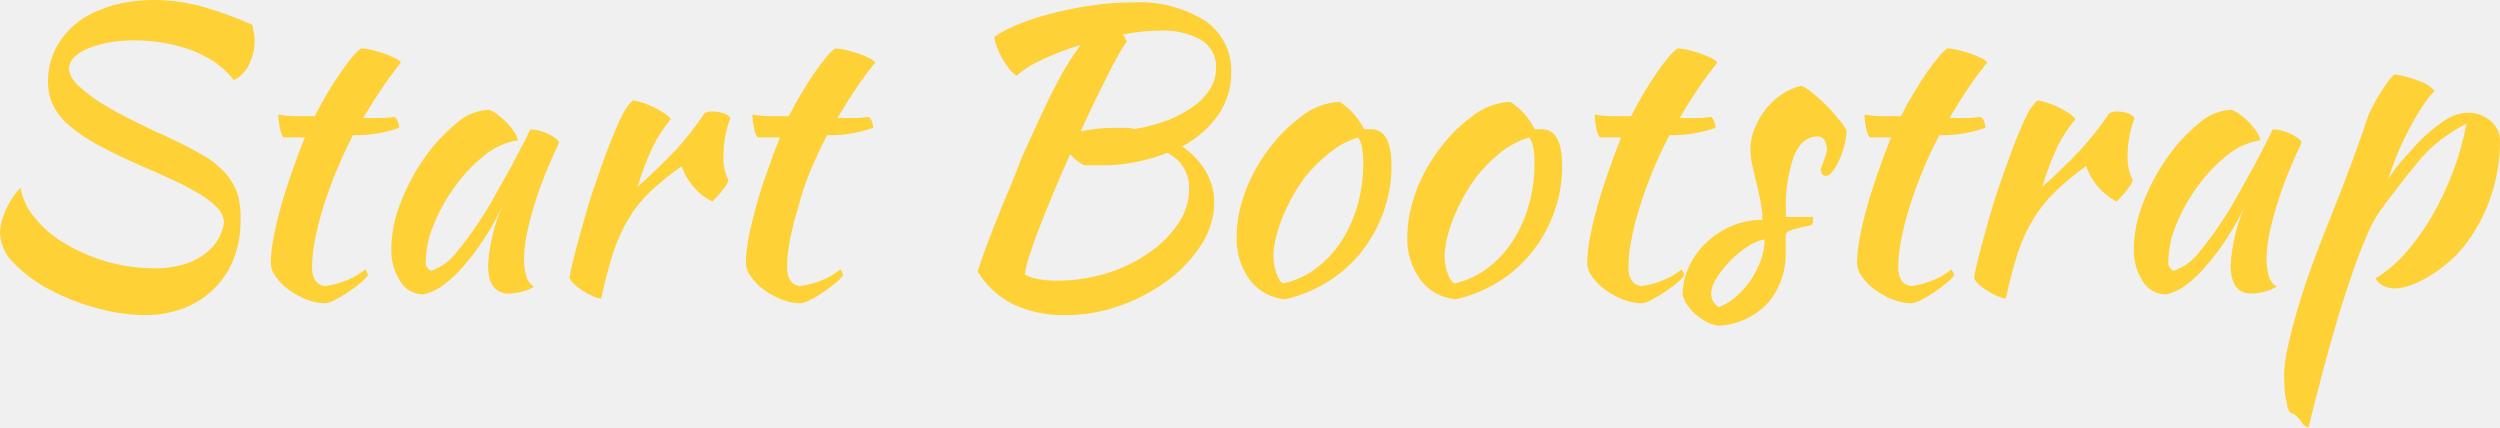
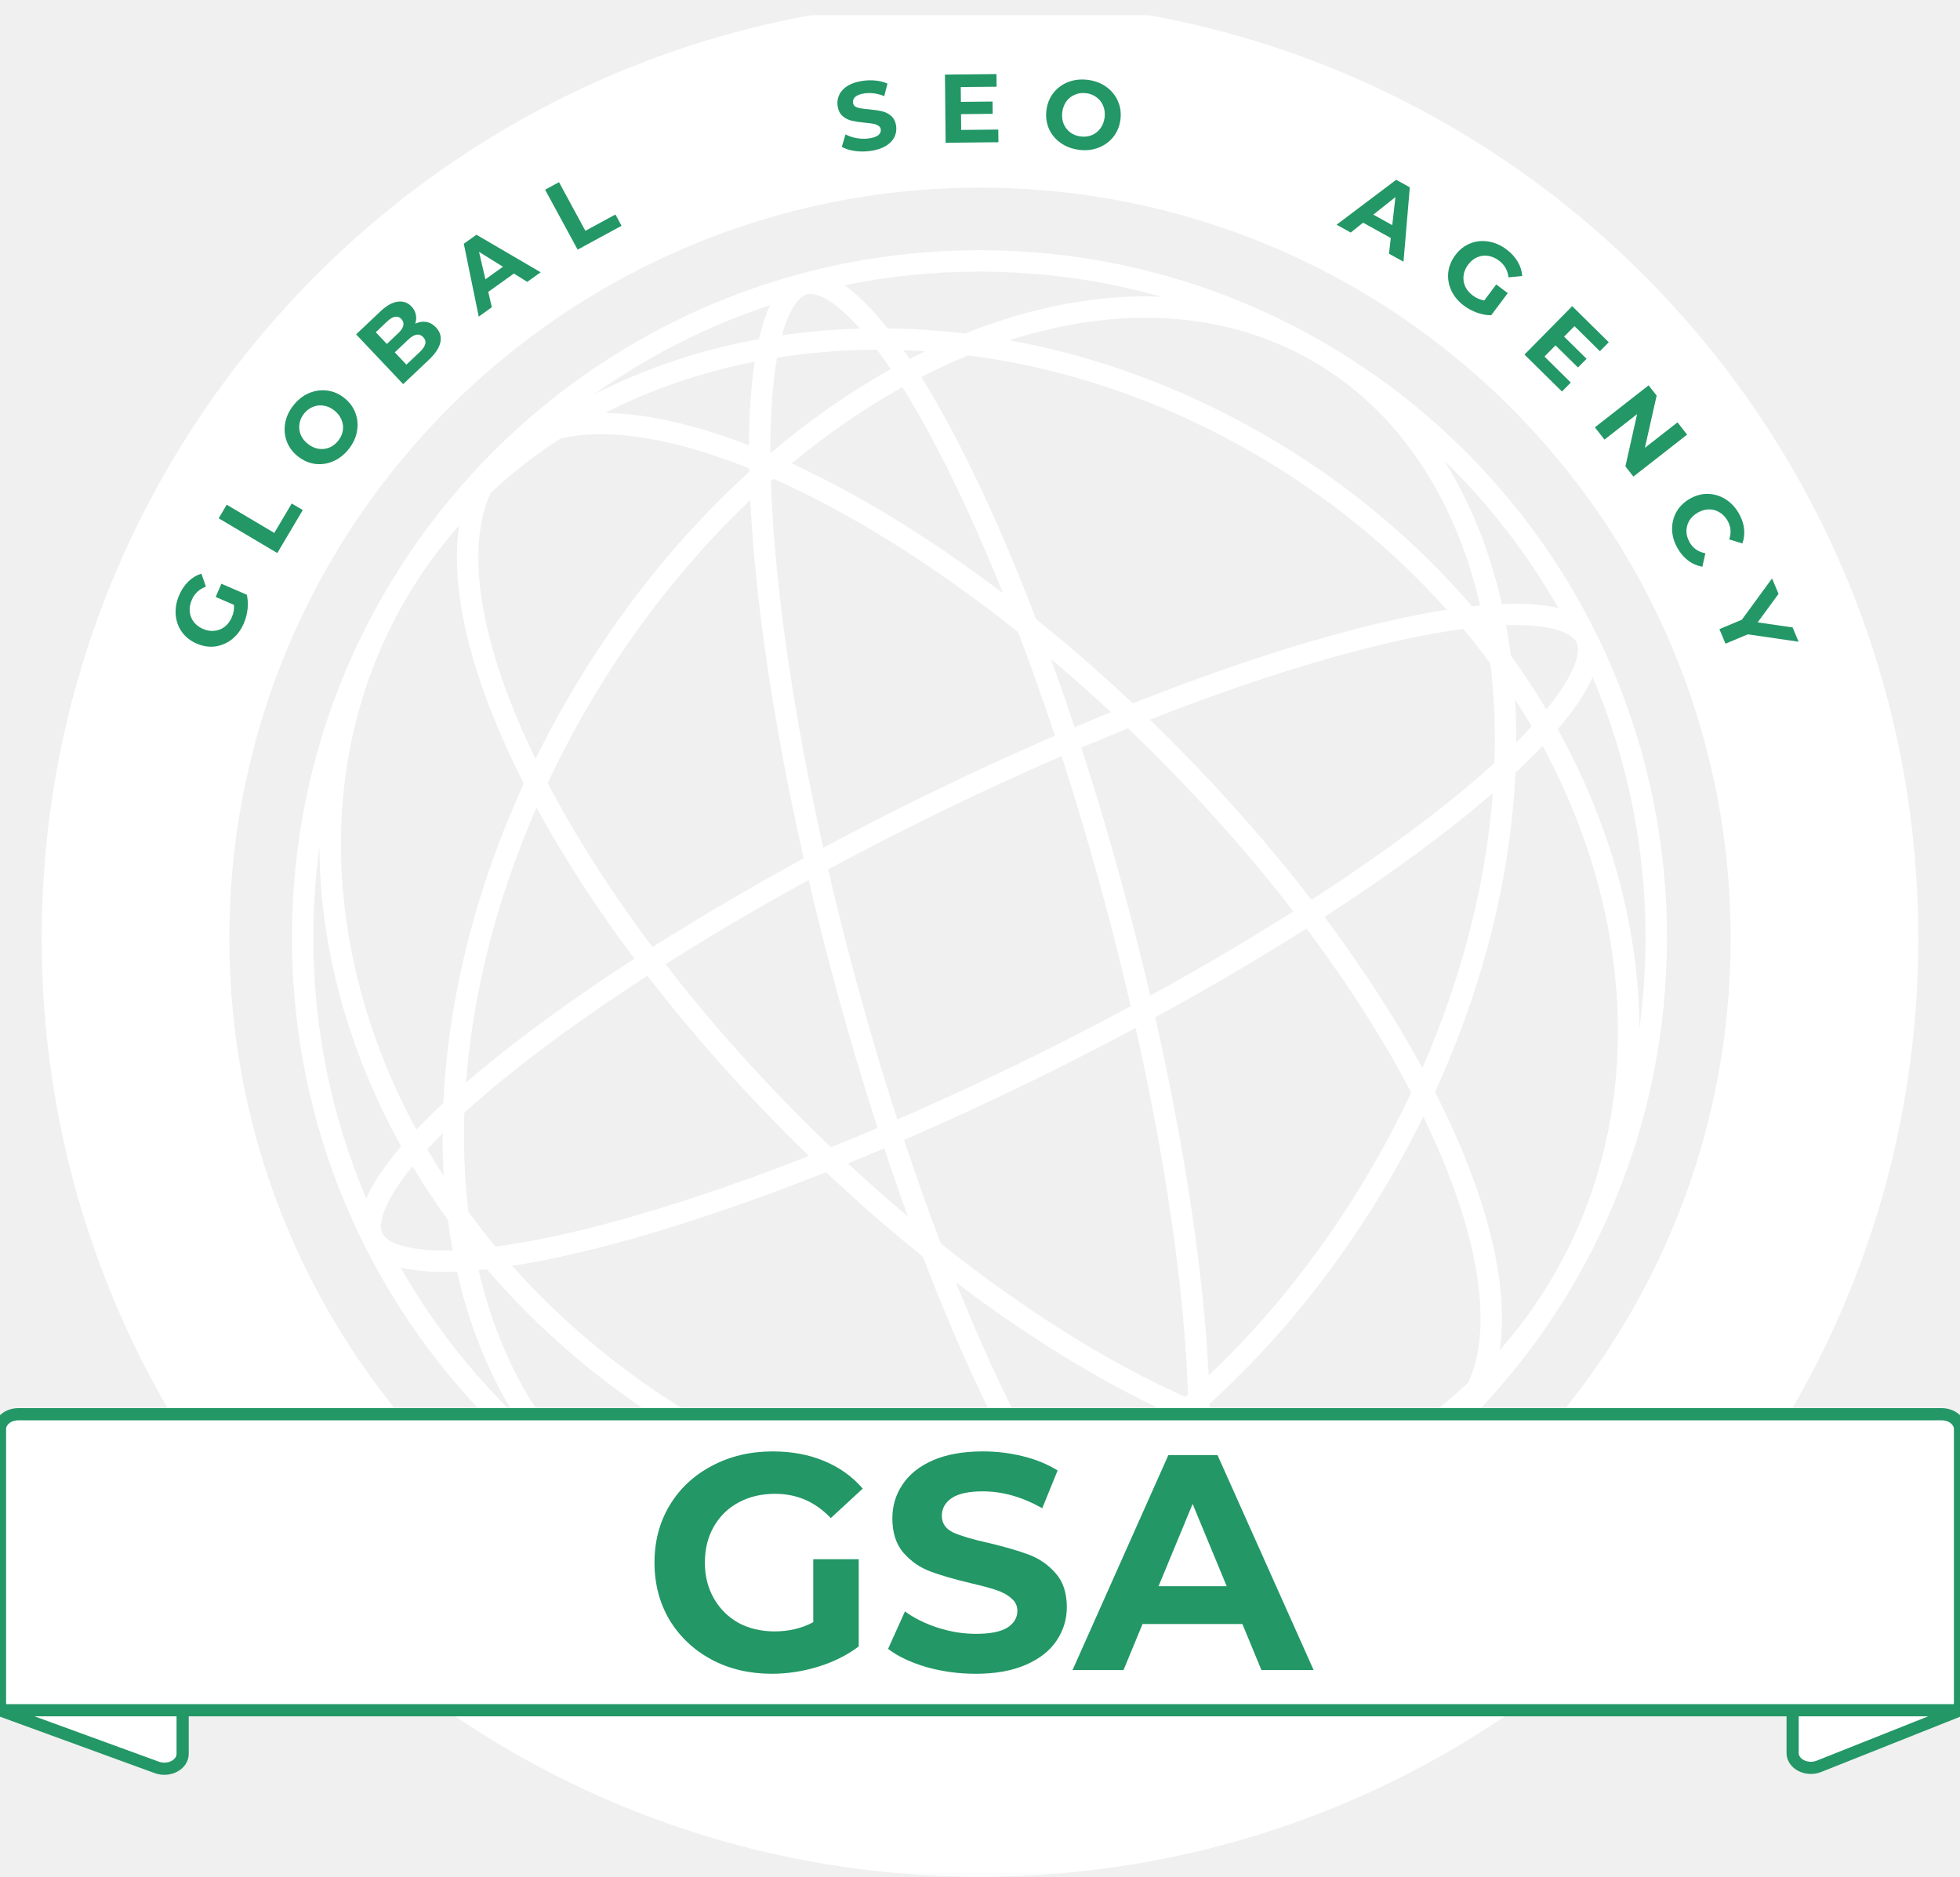
- <svg xmlns="http://www.w3.org/2000/svg" viewBox="0 0 228.66 39.08">
-   <style>.cls-1{fill:#fed136;}</style>
-   <path class="cls-1" d="M23.08,15.17c.07.4.13.68.16.83a2.66,2.66,0,0,1,.05.62,4.76,4.76,0,0,1-.51,2.18,3,3,0,0,1-1.4,1.43,7.12,7.12,0,0,0-1.73-1.64,10.8,10.8,0,0,0-2.25-1.14,14.23,14.23,0,0,0-2.53-.65,16,16,0,0,0-2.55-.21,13,13,0,0,0-2.32.19,9.91,9.91,0,0,0-1.91.53,3.79,3.79,0,0,0-1.31.83,1.61,1.61,0,0,0-.48,1.14,2.73,2.73,0,0,0,1,1.57,12.76,12.76,0,0,0,2.09,1.56c.82.51,1.74,1,2.74,1.5s2,1,3,1.42c1.2.57,2.24,1.09,3.11,1.58a9.31,9.31,0,0,1,2.16,1.59,5.83,5.83,0,0,1,1.28,2A7.5,7.5,0,0,1,22,33.12a9.43,9.43,0,0,1-.6,3.38,7.84,7.84,0,0,1-1.75,2.74,8.21,8.21,0,0,1-2.78,1.83,9.85,9.85,0,0,1-3.65.65A17,17,0,0,1,9,41.12a20,20,0,0,1-4.3-1.65,12.61,12.61,0,0,1-3.33-2.4A4.09,4.09,0,0,1,0,34.18a5.48,5.48,0,0,1,.41-1.8,7.5,7.5,0,0,1,1.47-2.31A5.49,5.49,0,0,0,3,32.59a10.14,10.14,0,0,0,3.13,2.69,15.79,15.79,0,0,0,4,1.65,16.23,16.23,0,0,0,3.87.51,8.83,8.83,0,0,0,3.23-.5,5.89,5.89,0,0,0,1.94-1.18,3.94,3.94,0,0,0,1-1.4,4,4,0,0,0,.32-1.13,2.14,2.14,0,0,0-.65-1.37,7.65,7.65,0,0,0-1.67-1.27c-.69-.41-1.5-.83-2.42-1.26s-1.88-.85-2.87-1.27c-1.48-.66-2.77-1.28-3.84-1.86a14.83,14.83,0,0,1-2.65-1.77,5.88,5.88,0,0,1-1.53-1.9,5.1,5.1,0,0,1-.47-2.26,6.57,6.57,0,0,1,1.2-3.75A7.41,7.41,0,0,1,9.1,13.83a10,10,0,0,1,2.42-.71,15.83,15.83,0,0,1,2.53-.22,16.76,16.76,0,0,1,4.57.64A34.29,34.29,0,0,1,23.08,15.17Z" transform="translate(0 -12.9)" />
-   <path class="cls-1" d="M25.92,25.47a2.16,2.16,0,0,1-.32-.9,5.75,5.75,0,0,1-.15-1.19,11.13,11.13,0,0,0,1.77.15h1.56c.36-.7.74-1.4,1.15-2.09s.82-1.32,1.21-1.89a17.57,17.57,0,0,1,1.09-1.45,4.35,4.35,0,0,1,.8-.77,4.29,4.29,0,0,1,.9.12c.37.09.74.19,1.12.32s.72.27,1,.41a1.89,1.89,0,0,1,.63.42c-.71.9-1.31,1.72-1.82,2.48s-1.06,1.64-1.65,2.62h1.44a10.58,10.58,0,0,0,1.47-.1,1.28,1.28,0,0,1,.28.44,1.5,1.5,0,0,1,.11.55,11.71,11.71,0,0,1-4.22.67c-.59,1.14-1.11,2.27-1.57,3.39s-.85,2.21-1.17,3.25a26.36,26.36,0,0,0-.74,2.94,13.17,13.17,0,0,0-.27,2.49q0,1.56,1.17,1.74a8.46,8.46,0,0,0,2-.53,6.68,6.68,0,0,0,1.7-1,1.42,1.42,0,0,1,.24.54,3.7,3.7,0,0,1-.72.73,12.51,12.51,0,0,1-1.12.83,10.47,10.47,0,0,1-1.17.69,3,3,0,0,1-.85.31,4.85,4.85,0,0,1-1.77-.35,7.38,7.38,0,0,1-1.61-.89,4.93,4.93,0,0,1-1.18-1.19,2.19,2.19,0,0,1-.46-1.29,11.94,11.94,0,0,1,.23-2.14c.15-.87.37-1.8.65-2.82s.62-2.08,1-3.19.79-2.21,1.24-3.3Z" transform="translate(0 -12.9)" />
-   <path class="cls-1" d="M48.5,24.73a3.45,3.45,0,0,1,.83.12,4.92,4.92,0,0,1,.87.32,3.48,3.48,0,0,1,.65.41q.27.21.27.39c-.47,1-.91,2-1.31,3s-.74,2-1,2.89a24.37,24.37,0,0,0-.65,2.58,11.63,11.63,0,0,0-.23,2.09,5.4,5.4,0,0,0,.21,1.64,1.58,1.58,0,0,0,.71.94,3.64,3.64,0,0,1-1.1.46,4.72,4.72,0,0,1-1.2.18c-1.28,0-1.91-.87-1.91-2.62A16.45,16.45,0,0,1,46,31.6a21.14,21.14,0,0,1-1.63,3,22.3,22.3,0,0,1-1.87,2.52A11.21,11.21,0,0,1,40.52,39a4.79,4.79,0,0,1-1.79.83,2.46,2.46,0,0,1-2.12-1.2,5.2,5.2,0,0,1-.82-3,11.6,11.6,0,0,1,.85-4.19,18.86,18.86,0,0,1,2.18-4.09,15.66,15.66,0,0,1,2.88-3.14,4.81,4.81,0,0,1,3-1.27,2.89,2.89,0,0,1,.8.43,6.43,6.43,0,0,1,.85.74,5.91,5.91,0,0,1,.69.86,2,2,0,0,1,.32.76A6.31,6.31,0,0,0,44.45,27a14.3,14.3,0,0,0-2.73,2.81,16.49,16.49,0,0,0-2,3.51,9.17,9.17,0,0,0-.78,3.5.8.8,0,0,0,.5.85,5,5,0,0,0,2.37-1.76,33.44,33.44,0,0,0,3.26-4.76l.79-1.41c.3-.52.6-1.07.91-1.63l.9-1.72C48,25.83,48.24,25.27,48.5,24.73Z" transform="translate(0 -12.9)" />
-   <path class="cls-1" d="M52.08,38.32c.11-.68.32-1.58.62-2.7s.64-2.32,1-3.58.83-2.53,1.27-3.81.89-2.42,1.31-3.43a17,17,0,0,1,.82-1.72,4.49,4.49,0,0,1,.78-1,5.82,5.82,0,0,1,1,.25,7.17,7.17,0,0,1,1,.42,10.06,10.06,0,0,1,.89.51,3,3,0,0,1,.6.52,12.47,12.47,0,0,0-1.68,2.58A26.67,26.67,0,0,0,58.31,30q1.9-1.7,3.38-3.26a26,26,0,0,0,2.74-3.47,1.24,1.24,0,0,1,.74-.17,2.8,2.8,0,0,1,1,.16,1.13,1.13,0,0,1,.64.44,9.39,9.39,0,0,0-.64,3.36,4.67,4.67,0,0,0,.46,2.34,2.52,2.52,0,0,1-.48.81,9.48,9.48,0,0,1-1,1.13A5.64,5.64,0,0,1,63.44,30a5.85,5.85,0,0,1-1.1-1.89,25,25,0,0,0-2.83,2.28,11.89,11.89,0,0,0-2,2.48A15.33,15.33,0,0,0,56.09,36c-.38,1.18-.76,2.59-1.11,4.22a3.32,3.32,0,0,1-.76-.23,6.46,6.46,0,0,1-.89-.48,6.29,6.29,0,0,1-.79-.6A1.65,1.65,0,0,1,52.08,38.32Z" transform="translate(0 -12.9)" />
-   <path class="cls-1" d="M69.28,25.47a2.31,2.31,0,0,1-.32-.9,6.42,6.42,0,0,1-.14-1.19,11.13,11.13,0,0,0,1.77.15h1.56c.35-.7.74-1.4,1.15-2.09s.81-1.32,1.2-1.89a17.48,17.48,0,0,1,1.1-1.45,4.05,4.05,0,0,1,.8-.77,4.46,4.46,0,0,1,.9.12c.37.09.74.19,1.12.32s.72.27,1,.41a1.85,1.85,0,0,1,.64.42c-.71.9-1.32,1.72-1.82,2.48s-1.06,1.64-1.65,2.62H78a10.37,10.37,0,0,0,1.47-.1,1.17,1.17,0,0,1,.29.44,1.49,1.49,0,0,1,.1.55,11.62,11.62,0,0,1-4.21.67c-.59,1.14-1.12,2.27-1.58,3.39S73.26,30.86,73,31.9a28.93,28.93,0,0,0-.75,2.94,14,14,0,0,0-.26,2.49q0,1.56,1.17,1.74a8.38,8.38,0,0,0,2-.53,6.35,6.35,0,0,0,1.7-1,1.47,1.47,0,0,1,.25.54,3.53,3.53,0,0,1-.73.73,12.33,12.33,0,0,1-1.11.83,10.47,10.47,0,0,1-1.17.69,3.1,3.1,0,0,1-.85.31,4.85,4.85,0,0,1-1.77-.35,7.16,7.16,0,0,1-1.61-.89,4.93,4.93,0,0,1-1.18-1.19,2.2,2.2,0,0,1-.47-1.29,13,13,0,0,1,.23-2.14c.16-.87.38-1.8.66-2.82s.61-2.08,1-3.19.79-2.21,1.24-3.3Z" transform="translate(0 -12.9)" />
-   <path class="cls-1" d="M112.61,19.52a6.68,6.68,0,0,1-1.2,3.92,9.49,9.49,0,0,1-3.29,2.85,7.24,7.24,0,0,1,2.14,2.24,5.61,5.61,0,0,1,.8,2.93,7.17,7.17,0,0,1-1.15,3.77,12.21,12.21,0,0,1-3.07,3.29,16.72,16.72,0,0,1-4.35,2.32,14.54,14.54,0,0,1-5,.88,10.74,10.74,0,0,1-4.84-1,7.78,7.78,0,0,1-3.23-3q.34-1.06.93-2.64c.39-1,.82-2.16,1.3-3.32s1-2.33,1.43-3.49.94-2.2,1.36-3.12c.9-2,1.7-3.67,2.41-5a24.86,24.86,0,0,1,2-3.15,26.71,26.71,0,0,0-3.54,1.36,9.33,9.33,0,0,0-2.34,1.47,2.91,2.91,0,0,1-.65-.63,8.15,8.15,0,0,1-.64-.94,6.29,6.29,0,0,1-.5-1.05,3.94,3.94,0,0,1-.23-.95,12,12,0,0,1,2.39-1.22,23.75,23.75,0,0,1,3.21-1,33.74,33.74,0,0,1,3.55-.68,26.83,26.83,0,0,1,3.49-.24,11.36,11.36,0,0,1,6.66,1.7A5.44,5.44,0,0,1,112.61,19.52ZM99.13,28a4,4,0,0,1-1.24-1c-.55,1.2-1.06,2.38-1.54,3.54s-.92,2.23-1.3,3.22-.68,1.86-.92,2.59A8.69,8.69,0,0,0,93.74,38a3.87,3.87,0,0,0,1.19.42,8.25,8.25,0,0,0,1.72.15,15.56,15.56,0,0,0,4.6-.68A13.63,13.63,0,0,0,105.11,36a9.93,9.93,0,0,0,2.65-2.64,5.53,5.53,0,0,0,1-3.11,3.51,3.51,0,0,0-2-3.37,16.2,16.2,0,0,1-6.23,1.14h-.76A3.79,3.79,0,0,1,99.13,28ZM106,15.7a14.6,14.6,0,0,0-1.57.09c-.56.06-1.14.15-1.75.27a1.33,1.33,0,0,1,.23.3c0,.1.11.21.16.33a10.77,10.77,0,0,0-.78,1.24c-.31.55-.65,1.18-1,1.9s-.77,1.51-1.19,2.39-.83,1.77-1.25,2.69a10.89,10.89,0,0,1,1.47-.23,16.47,16.47,0,0,1,1.71-.09c.31,0,.61,0,.91,0s.58.06.86.11a15.06,15.06,0,0,0,3.07-.83,10.86,10.86,0,0,0,2.35-1.28A5.48,5.48,0,0,0,110.7,21a3.51,3.51,0,0,0,.53-1.87,2.87,2.87,0,0,0-1.34-2.57A7.22,7.22,0,0,0,106,15.7Z" transform="translate(0 -12.9)" />
-   <path class="cls-1" d="M117.53,40.27a4.51,4.51,0,0,1-3.22-1.77,6.31,6.31,0,0,1-1.2-4,11,11,0,0,1,.42-2.94,14.51,14.51,0,0,1,1.21-3,16.37,16.37,0,0,1,1.84-2.71,13.15,13.15,0,0,1,2.3-2.19,6.21,6.21,0,0,1,3.65-1.45,6.4,6.4,0,0,1,2.23,2.51l.32,0,.31,0c1.26,0,1.88,1.11,1.88,3.33a12.13,12.13,0,0,1-.73,4.23,12.61,12.61,0,0,1-2,3.63,12.09,12.09,0,0,1-3.08,2.75A12.45,12.45,0,0,1,117.53,40.27Zm1.81-11.15a15.33,15.33,0,0,0-1.13,1.77,16.13,16.13,0,0,0-.92,1.93,13,13,0,0,0-.6,1.87,6.79,6.79,0,0,0-.22,1.62,4.65,4.65,0,0,0,.29,1.62c.18.52.4.82.63.89a7.68,7.68,0,0,0,2.92-1.33,9.7,9.7,0,0,0,2.31-2.42,12.49,12.49,0,0,0,1.52-3.3,13.82,13.82,0,0,0,.55-3.93,7.84,7.84,0,0,0-.11-1.45,2.8,2.8,0,0,0-.35-.92A7.71,7.71,0,0,0,121.45,27,13.82,13.82,0,0,0,119.34,29.12Z" transform="translate(0 -12.9)" />
-   <path class="cls-1" d="M133.15,40.27a4.47,4.47,0,0,1-3.22-1.77,6.25,6.25,0,0,1-1.21-4,10.62,10.62,0,0,1,.43-2.94,13.93,13.93,0,0,1,1.2-3,16.37,16.37,0,0,1,1.84-2.71,13.51,13.51,0,0,1,2.3-2.19,6.23,6.23,0,0,1,3.65-1.45,6.33,6.33,0,0,1,2.23,2.51l.32,0,.32,0c1.25,0,1.87,1.11,1.87,3.33a12.36,12.36,0,0,1-.72,4.23,12.87,12.87,0,0,1-2,3.63,12.09,12.09,0,0,1-3.08,2.75A12.39,12.39,0,0,1,133.15,40.27ZM135,29.12a15.33,15.33,0,0,0-1.13,1.77,17.83,17.83,0,0,0-.92,1.93,13,13,0,0,0-.6,1.87,7.34,7.34,0,0,0-.22,1.62,4.65,4.65,0,0,0,.29,1.62c.19.52.4.82.64.89a7.82,7.82,0,0,0,2.92-1.33,9.84,9.84,0,0,0,2.3-2.42,12.18,12.18,0,0,0,1.52-3.3,13.48,13.48,0,0,0,.55-3.93,7.84,7.84,0,0,0-.11-1.45,2.8,2.8,0,0,0-.35-.92A7.71,7.71,0,0,0,137.06,27,14.28,14.28,0,0,0,135,29.12Z" transform="translate(0 -12.9)" />
-   <path class="cls-1" d="M146.32,25.47a2.16,2.16,0,0,1-.32-.9,5.66,5.66,0,0,1-.14-1.19,10.94,10.94,0,0,0,1.77.15h1.55c.36-.7.74-1.4,1.15-2.09s.82-1.32,1.21-1.89a15.52,15.52,0,0,1,1.1-1.45,4.07,4.07,0,0,1,.79-.77,4.46,4.46,0,0,1,.91.12c.36.09.73.19,1.11.32s.72.27,1,.41a1.79,1.79,0,0,1,.63.42c-.7.9-1.31,1.72-1.82,2.48s-1.06,1.64-1.64,2.62h1.43a10.58,10.58,0,0,0,1.47-.1,1.15,1.15,0,0,1,.28.44,1.5,1.5,0,0,1,.11.55,11.67,11.67,0,0,1-4.22.67c-.59,1.14-1.11,2.27-1.57,3.39s-.85,2.21-1.17,3.25a26.36,26.36,0,0,0-.74,2.94,13.17,13.17,0,0,0-.27,2.49q0,1.56,1.17,1.74a8.46,8.46,0,0,0,2-.53,6.51,6.51,0,0,0,1.7-1,1.66,1.66,0,0,1,.25.54,4.13,4.13,0,0,1-.73.73,11.22,11.22,0,0,1-1.12.83,11.36,11.36,0,0,1-1.16.69,3.1,3.1,0,0,1-.85.31,4.85,4.85,0,0,1-1.77-.35,7.16,7.16,0,0,1-1.61-.89,5,5,0,0,1-1.19-1.19,2.19,2.19,0,0,1-.46-1.29,13,13,0,0,1,.23-2.14c.15-.87.37-1.8.65-2.82s.62-2.08,1-3.19.79-2.21,1.23-3.3Z" transform="translate(0 -12.9)" />
-   <path class="cls-1" d="M168.9,24.89a6.59,6.59,0,0,1-.23,1.4,8.34,8.34,0,0,1-.47,1.31,4.63,4.63,0,0,1-.61,1,.84.84,0,0,1-.6.39c-.26,0-.41-.2-.46-.53a1.13,1.13,0,0,1,.09-.34c.06-.15.12-.32.19-.51s.14-.38.2-.57a1.65,1.65,0,0,0,.09-.49,1.51,1.51,0,0,0-.23-.84.73.73,0,0,0-.62-.33c-.95,0-1.67.59-2.16,1.76a13.82,13.82,0,0,0-.74,5.18,1.57,1.57,0,0,0,0,.42h2.48a.85.85,0,0,1,0,.28.59.59,0,0,1-.14.46l-1.29.3a5.39,5.39,0,0,0-.73.23.59.59,0,0,0-.3.23,1,1,0,0,0-.05.33c0,.19,0,.38,0,.57s0,.42,0,.7a6.88,6.88,0,0,1-1.61,4.76,6.61,6.61,0,0,1-4.48,2.09,2.94,2.94,0,0,1-1-.28,5.19,5.19,0,0,1-1-.64,4.54,4.54,0,0,1-.83-.87,3.1,3.1,0,0,1-.5-1,6.11,6.11,0,0,1,.57-2.59,7.21,7.21,0,0,1,1.54-2.17,7.86,7.86,0,0,1,2.3-1.54,7.11,7.11,0,0,1,2.89-.59,8.42,8.42,0,0,0-.18-1.74c-.12-.57-.24-1.12-.37-1.65s-.26-1.06-.37-1.57a6.56,6.56,0,0,1-.18-1.51,4.93,4.93,0,0,1,.39-1.9,7,7,0,0,1,1-1.74,6.42,6.42,0,0,1,1.48-1.37,5.33,5.33,0,0,1,1.77-.78,3.23,3.23,0,0,1,1,.62,14.82,14.82,0,0,1,1.29,1.15,12.13,12.13,0,0,1,1.13,1.29A3.24,3.24,0,0,1,168.9,24.89ZM157.22,41a5.82,5.82,0,0,0,1.61-1,8,8,0,0,0,2.23-3.33,5.54,5.54,0,0,0,.34-1.88,4,4,0,0,0-1.56.66A9.54,9.54,0,0,0,157,38.34a2.86,2.86,0,0,0-.5,1.42A1.5,1.5,0,0,0,157.22,41Z" transform="translate(0 -12.9)" />
-   <path class="cls-1" d="M171,25.47a2.16,2.16,0,0,1-.32-.9,5.66,5.66,0,0,1-.14-1.19,10.94,10.94,0,0,0,1.77.15h1.56c.35-.7.73-1.4,1.15-2.09s.81-1.32,1.2-1.89a15.52,15.52,0,0,1,1.1-1.45,4.07,4.07,0,0,1,.79-.77,4.46,4.46,0,0,1,.91.12c.36.09.73.19,1.11.32s.72.27,1,.41a1.79,1.79,0,0,1,.63.42c-.7.9-1.31,1.72-1.82,2.48s-1.05,1.64-1.64,2.62h1.43a10.58,10.58,0,0,0,1.47-.1,1.15,1.15,0,0,1,.28.44,1.5,1.5,0,0,1,.11.55,11.66,11.66,0,0,1-4.21.67c-.6,1.14-1.12,2.27-1.58,3.39s-.85,2.21-1.17,3.25a26.36,26.36,0,0,0-.74,2.94,13.17,13.17,0,0,0-.27,2.49q0,1.56,1.17,1.74a8.46,8.46,0,0,0,2-.53,6.51,6.51,0,0,0,1.7-1,1.66,1.66,0,0,1,.25.54,4.13,4.13,0,0,1-.73.73,11.22,11.22,0,0,1-1.12.83,11.36,11.36,0,0,1-1.16.69,3.1,3.1,0,0,1-.85.31,4.85,4.85,0,0,1-1.77-.35,7.16,7.16,0,0,1-1.61-.89,5,5,0,0,1-1.19-1.19,2.19,2.19,0,0,1-.46-1.29,13,13,0,0,1,.23-2.14c.15-.87.37-1.8.65-2.82s.62-2.08,1-3.19.79-2.21,1.23-3.3Z" transform="translate(0 -12.9)" />
-   <path class="cls-1" d="M180.55,38.32c.12-.68.32-1.58.62-2.7s.64-2.32,1-3.58.83-2.53,1.28-3.81.88-2.42,1.31-3.43a17.28,17.28,0,0,1,.81-1.72,5.13,5.13,0,0,1,.78-1,6.15,6.15,0,0,1,1,.25,7.54,7.54,0,0,1,1,.42,8.8,8.8,0,0,1,.89.51,3,3,0,0,1,.6.52,12.47,12.47,0,0,0-1.68,2.58A29.42,29.42,0,0,0,186.78,30c1.28-1.13,2.4-2.22,3.38-3.26a26.08,26.08,0,0,0,2.75-3.47,1.22,1.22,0,0,1,.74-.17,2.75,2.75,0,0,1,.95.16,1.13,1.13,0,0,1,.64.44,9.61,9.61,0,0,0-.64,3.36,4.66,4.66,0,0,0,.47,2.34,3,3,0,0,1-.48.81,9.57,9.57,0,0,1-1,1.13,5.88,5.88,0,0,1-2.79-3.25A25.16,25.16,0,0,0,188,30.41a12.57,12.57,0,0,0-2,2.48A15.32,15.32,0,0,0,184.57,36c-.39,1.18-.76,2.59-1.12,4.22a3.47,3.47,0,0,1-.76-.23A7,7,0,0,1,181,38.93,1.65,1.65,0,0,1,180.55,38.32Z" transform="translate(0 -12.9)" />
-   <path class="cls-1" d="M207.88,24.73a3.45,3.45,0,0,1,.83.12,4.92,4.92,0,0,1,.87.32,3.48,3.48,0,0,1,.65.41q.27.21.27.39c-.47,1-.91,2-1.31,3s-.74,2-1,2.89a24.37,24.37,0,0,0-.65,2.58,10.79,10.79,0,0,0-.23,2.09,5.4,5.4,0,0,0,.21,1.64,1.58,1.58,0,0,0,.71.94,3.64,3.64,0,0,1-1.1.46,4.72,4.72,0,0,1-1.2.18c-1.28,0-1.91-.87-1.91-2.62a16.7,16.7,0,0,1,1.34-5.52,21.14,21.14,0,0,1-1.63,3,22.3,22.3,0,0,1-1.87,2.52A11.21,11.21,0,0,1,199.9,39a4.79,4.79,0,0,1-1.79.83,2.46,2.46,0,0,1-2.12-1.2,5.2,5.2,0,0,1-.82-3,11.6,11.6,0,0,1,.85-4.19,18.86,18.86,0,0,1,2.18-4.09,15.37,15.37,0,0,1,2.88-3.14,4.81,4.81,0,0,1,3-1.27,2.89,2.89,0,0,1,.8.43,6.43,6.43,0,0,1,.85.74,5.91,5.91,0,0,1,.69.86,2,2,0,0,1,.32.76A6.31,6.31,0,0,0,203.83,27a14.3,14.3,0,0,0-2.73,2.81,16.49,16.49,0,0,0-2,3.51,9.17,9.17,0,0,0-.78,3.5.8.8,0,0,0,.5.85,5,5,0,0,0,2.37-1.76,33.44,33.44,0,0,0,3.26-4.76l.79-1.41c.3-.52.6-1.07.91-1.63l.9-1.72C207.34,25.83,207.62,25.27,207.88,24.73Z" transform="translate(0 -12.9)" />
-   <path class="cls-1" d="M209.72,50.75c-.33-.09-.52-.45-.57-1.06a5.94,5.94,0,0,1-.19-1.1c0-.42-.05-.91-.05-1.45a11.83,11.83,0,0,1,.24-2c.17-.86.4-1.83.7-2.92s.65-2.26,1.08-3.52.89-2.54,1.41-3.84c.64-1.63,1.19-3,1.67-4.23s.86-2.23,1.18-3.1.58-1.59.78-2.16.36-1,.48-1.45a8.64,8.64,0,0,1,.42-1,13.36,13.36,0,0,1,.66-1.22c.24-.41.5-.8.76-1.17a4.92,4.92,0,0,1,.71-.83,9.44,9.44,0,0,1,2.33.64,3,3,0,0,1,1.35.88,7.92,7.92,0,0,0-1.13,1.44,23.25,23.25,0,0,0-1.24,2.12,25.29,25.29,0,0,0-1.1,2.36,17.08,17.08,0,0,0-.74,2.12,10.32,10.32,0,0,1,.92-1.31c.37-.47,1-1.12,1.73-1.95a14.22,14.22,0,0,1,2.46-2.07,4,4,0,0,1,2-.72,3.23,3.23,0,0,1,2.21.74,2.39,2.39,0,0,1,.87,1.91,15.52,15.52,0,0,1-.85,5.05,15,15,0,0,1-2.44,4.51A10.39,10.39,0,0,1,224,36.84a12.57,12.57,0,0,1-1.7,1.25,9.34,9.34,0,0,1-1.73.87,4.5,4.5,0,0,1-1.52.32,2.24,2.24,0,0,1-1.12-.27,1.36,1.36,0,0,1-.65-.65,11.69,11.69,0,0,0,2.69-2.27,20.19,20.19,0,0,0,2.42-3.34,26.61,26.61,0,0,0,1.95-4.09,27.19,27.19,0,0,0,1.26-4.46,16,16,0,0,0-2.43,1.54A12.33,12.33,0,0,0,221,27.92c-.85,1-1.52,1.87-2,2.51s-.9,1.18-1.22,1.63a10.31,10.31,0,0,0-.78,1.25c-.2.39-.42.87-.65,1.44-.33.75-.72,1.75-1.15,3s-.89,2.62-1.35,4.16-.92,3.17-1.38,4.9-.9,3.47-1.33,5.19a1,1,0,0,1-.67-.57c-.19-.21-.33-.36-.41-.46A.81.81,0,0,0,209.72,50.75Z" transform="translate(0 -12.9)" />
+ <svg xmlns="http://www.w3.org/2000/svg" width="94" height="90" fill="none">
+   <defs>
+     <clipPath id="clip0_2_2681">
+       <rect id="svg_1" x="0" y="0.729" fill="white" height="299.244" width="299.244" />
+     </clipPath>
+   </defs>
+   <g>
+     <g id="svg_2" clip-path="url(#clip0_2_2681)">
+       <path id="svg_3" fill="white" d="m53.443,76.264c-2.09,0.43 -4.254,0.656 -6.471,0.656c-3.014,0 -5.93,-0.417 -8.694,-1.197c3.037,0.114 6.224,-0.503 9.388,-1.772c1.245,0.15 2.484,0.231 3.71,0.246c0.722,0.915 1.416,1.613 2.067,2.067zm-2.836,-3.107c-0.342,-0.012 -0.685,-0.03 -1.029,-0.052c0.247,-0.12 0.494,-0.244 0.74,-0.371c0.097,0.145 0.193,0.286 0.289,0.424zm2.095,1.03c0.052,0.059 0.104,0.117 0.156,0.173c0.593,0.646 1.11,1.063 1.539,1.289c0.422,0.223 0.685,0.227 0.844,0.184c0.159,-0.043 0.385,-0.177 0.639,-0.581c0.205,-0.326 0.398,-0.783 0.564,-1.385c-1.226,0.178 -2.476,0.285 -3.742,0.32zm3.979,-1.394c-1.561,0.249 -3.165,0.378 -4.795,0.384c-0.217,-0.29 -0.437,-0.601 -0.661,-0.933c1.974,-1.104 3.913,-2.456 5.774,-4.035c0.007,1.81 -0.101,3.352 -0.317,4.584zm0.866,0.893c-0.145,0.628 -0.323,1.172 -0.535,1.624c3.046,-1.007 5.889,-2.461 8.452,-4.283c-2.441,1.256 -5.11,2.147 -7.917,2.659zm7.372,-3.539c-2.215,1.131 -4.628,1.955 -7.167,2.455c0.174,-1.143 0.265,-2.49 0.272,-4.011c2.545,0.985 4.883,1.522 6.894,1.556zm5.491,-3.835c-1.034,0.967 -2.156,1.837 -3.352,2.606c-0.672,0.158 -1.432,0.226 -2.28,0.2c-1.92,-0.06 -4.212,-0.608 -6.763,-1.633l-0.004,-0.166c3.27,-2.969 6.264,-6.65 8.733,-10.927c0.543,-0.941 1.048,-1.889 1.516,-2.841c0.294,0.606 0.567,1.202 0.816,1.789c1.226,2.886 1.873,5.469 1.926,7.592c0.034,1.353 -0.173,2.478 -0.594,3.381zm8.216,-16.993c0.193,-1.421 0.293,-2.872 0.293,-4.347c0,-4.436 -0.904,-8.662 -2.539,-12.501c-0.325,0.745 -0.891,1.585 -1.674,2.498c2.533,4.57 3.893,9.512 3.919,14.35zm-4.645,-13.548c4.554,8.437 4.964,18.083 0.313,25.758c-0.701,1.158 -1.496,2.234 -2.372,3.227c0.487,-3.203 -0.642,-7.556 -3.101,-12.385c2.359,-5.157 3.632,-10.414 3.859,-15.316c0.472,-0.44 0.906,-0.869 1.301,-1.284zm0.181,-1.749c0.168,-0.205 0.323,-0.405 0.465,-0.599c0.517,-0.708 0.823,-1.298 0.961,-1.763c0.136,-0.458 0.087,-0.716 0.014,-0.864c-0.073,-0.148 -0.249,-0.343 -0.696,-0.512c-0.453,-0.172 -1.108,-0.286 -1.984,-0.304c-0.22,-0.005 -0.451,-0.003 -0.691,0.004c0.088,0.478 0.165,0.963 0.229,1.454c0.61,0.843 1.178,1.706 1.701,2.583zm-1.502,-0.484c0.276,0.428 0.541,0.86 0.795,1.295c-0.229,0.249 -0.475,0.503 -0.738,0.764c0.003,-0.695 -0.017,-1.382 -0.057,-2.06zm-2.482,-3.375c0.452,0.543 0.885,1.096 1.297,1.657c0.045,0.369 0.083,0.743 0.114,1.12c0.098,1.185 0.126,2.404 0.083,3.65c-0.65,0.592 -1.373,1.208 -2.166,1.845c-1.867,1.5 -4.093,3.092 -6.609,4.718c-1.929,-2.503 -4.13,-5.02 -6.571,-7.476c-0.392,-0.394 -0.786,-0.783 -1.181,-1.165c3.942,-1.544 7.575,-2.727 10.686,-3.497c1.613,-0.4 3.07,-0.684 4.345,-0.853zm-0.794,-0.922c-3.93,0.608 -9.173,2.161 -15.054,4.491c-1.537,-1.446 -3.091,-2.797 -4.642,-4.043c-1.813,-4.738 -3.71,-8.727 -5.503,-11.609c0.299,-0.154 0.599,-0.302 0.899,-0.444c0.448,-0.212 0.896,-0.41 1.344,-0.594c4.821,0.618 9.745,2.292 14.38,5.1c3.32,2.012 6.193,4.425 8.577,7.098zm1.215,-0.163c-2.543,-2.962 -5.649,-5.625 -9.26,-7.812c-4.155,-2.518 -8.557,-4.153 -12.931,-4.948c5.23,-1.679 10.337,-1.435 14.537,0.99c4.104,2.37 6.838,6.532 8.044,11.731c-0.128,0.012 -0.258,0.025 -0.39,0.04zm-24.319,-13.082c3.169,-1.269 6.361,-1.886 9.402,-1.769c-2.769,-0.783 -5.69,-1.202 -8.709,-1.202c-2.218,0 -4.384,0.226 -6.474,0.656c0.652,0.454 1.346,1.152 2.069,2.068c1.227,0.015 2.466,0.097 3.712,0.246zm-1.912,0.846c-0.344,-0.023 -0.688,-0.04 -1.031,-0.052c0.096,0.138 0.193,0.279 0.289,0.424c0.247,-0.128 0.494,-0.252 0.741,-0.372zm-3.126,-1.082c-0.052,-0.059 -0.103,-0.116 -0.154,-0.171c-0.593,-0.646 -1.111,-1.063 -1.539,-1.289c-0.422,-0.223 -0.685,-0.227 -0.844,-0.184c-0.159,0.043 -0.385,0.177 -0.639,0.581c-0.204,0.325 -0.398,0.782 -0.564,1.383c1.226,-0.178 2.475,-0.285 3.74,-0.32zm-3.977,1.394c1.561,-0.249 3.164,-0.378 4.794,-0.384c0.217,0.29 0.437,0.601 0.661,0.933c-1.974,1.104 -3.912,2.455 -5.772,4.034c-0.007,-1.81 0.101,-3.351 0.318,-4.583zm-0.866,-0.893c0.145,-0.629 0.324,-1.174 0.537,-1.626c-3.049,1.008 -5.894,2.463 -8.459,4.287c2.442,-1.258 5.113,-2.149 7.922,-2.661zm-7.375,3.54c2.216,-1.132 4.63,-1.956 7.17,-2.457c-0.175,1.143 -0.265,2.491 -0.273,4.013c-2.546,-0.986 -4.886,-1.522 -6.897,-1.556zm-5.487,3.833c1.033,-0.966 2.153,-1.834 3.347,-2.603c0.673,-0.158 1.433,-0.227 2.283,-0.201c1.92,0.06 4.212,0.608 6.763,1.633l0.004,0.163c-3.272,2.969 -6.267,6.652 -8.737,10.931c-0.542,0.939 -1.047,1.886 -1.514,2.837c-0.294,-0.605 -0.566,-1.2 -0.814,-1.786c-1.226,-2.886 -1.873,-5.469 -1.926,-7.592c-0.034,-1.354 0.174,-2.48 0.595,-3.384zm-8.218,16.997c-0.193,1.42 -0.292,2.869 -0.292,4.341c0,4.438 0.905,8.664 2.54,12.504c0.324,-0.745 0.89,-1.585 1.673,-2.498c-2.533,-4.569 -3.893,-9.511 -3.92,-14.348zm4.646,13.546c-4.554,-8.437 -4.965,-18.084 -0.314,-25.759c0.702,-1.158 1.496,-2.234 2.373,-3.227c-0.488,3.203 0.64,7.555 3.099,12.383c-2.36,5.159 -3.635,10.419 -3.861,15.323c-0.47,0.439 -0.903,0.866 -1.296,1.28zm-0.181,1.749c-0.168,0.204 -0.322,0.404 -0.464,0.597c-0.517,0.708 -0.823,1.298 -0.961,1.763c-0.136,0.458 -0.087,0.716 -0.014,0.864c0.073,0.148 0.249,0.343 0.696,0.512c0.453,0.172 1.108,0.286 1.984,0.304c0.218,0.005 0.446,0.003 0.685,-0.004c-0.089,-0.48 -0.165,-0.967 -0.23,-1.46c-0.608,-0.841 -1.174,-1.701 -1.696,-2.575zm1.498,0.477c-0.274,-0.425 -0.538,-0.855 -0.79,-1.288c0.228,-0.247 0.473,-0.501 0.733,-0.76c-0.003,0.692 0.017,1.375 0.057,2.048zm2.486,3.381c-0.454,-0.545 -0.887,-1.099 -1.301,-1.663c-0.044,-0.367 -0.082,-0.738 -0.113,-1.113c-0.097,-1.184 -0.126,-2.402 -0.084,-3.646c0.651,-0.593 1.377,-1.212 2.172,-1.851c1.866,-1.499 4.091,-3.091 6.606,-4.716c1.929,2.503 4.13,5.02 6.571,7.476c0.392,0.394 0.785,0.782 1.18,1.164c-3.941,1.544 -7.572,2.725 -10.683,3.496c-1.615,0.4 -3.072,0.684 -4.348,0.853zm-0.42,1.084c-0.133,0.015 -0.264,0.028 -0.394,0.04c1.206,5.2 3.939,9.363 8.044,11.733c4.201,2.425 9.31,2.669 14.542,0.988c-4.374,-0.795 -8.777,-2.431 -12.932,-4.949c-3.611,-2.188 -6.717,-4.85 -9.26,-7.813zm24.172,12.036c-4.821,-0.618 -9.745,-2.292 -14.381,-5.1c-3.32,-2.012 -6.193,-4.425 -8.577,-7.098c3.929,-0.608 9.172,-2.16 15.054,-4.49c1.537,1.447 3.091,2.797 4.643,4.044c1.813,4.737 3.709,8.726 5.502,11.608c-0.3,0.154 -0.601,0.303 -0.902,0.445c-0.446,0.211 -0.893,0.408 -1.339,0.592zm-25.601,-11.924c0.57,2.53 1.49,4.849 2.752,6.865c-2.133,-2.08 -3.976,-4.456 -5.463,-7.062c0.725,0.178 1.637,0.241 2.711,0.197zm8.507,-15.004c-3.197,2.071 -5.937,4.09 -8.077,5.944c0.322,-4.239 1.437,-8.74 3.382,-13.193c1.276,2.344 2.852,4.785 4.695,7.249zm0.866,-0.555c-2.018,-2.692 -3.707,-5.349 -5.027,-7.872c0.549,-1.167 1.156,-2.328 1.82,-3.479c2.258,-3.911 4.958,-7.303 7.898,-10.09c0.228,4.731 1.092,10.678 2.561,17.182c-2.593,1.414 -5.025,2.846 -7.252,4.258zm17.538,-15.105c-4.061,-3.237 -8.087,-5.736 -11.728,-7.356c-0.043,0.038 -0.086,0.076 -0.129,0.114c0.007,0.218 0.016,0.44 0.026,0.665c0.207,4.623 1.042,10.48 2.483,16.918c1.382,-0.74 2.806,-1.475 4.267,-2.198c2.325,-1.151 4.617,-2.213 6.844,-3.175c-0.574,-1.73 -1.164,-3.39 -1.763,-4.966zm-5.55,-11.75c-1.81,1.007 -3.594,2.232 -5.316,3.658c3.195,1.47 6.645,3.576 10.138,6.226c-1.029,-2.564 -2.076,-4.87 -3.106,-6.854c-0.584,-1.125 -1.159,-2.138 -1.716,-3.03zm20.242,25.407c3.195,-2.069 5.933,-4.087 8.073,-5.941c-0.322,4.237 -1.437,8.735 -3.38,13.186c-1.276,-2.343 -2.851,-4.783 -4.693,-7.246zm-0.866,0.555c2.018,2.691 3.706,5.347 5.025,7.869c-0.549,1.168 -1.157,2.331 -1.822,3.483c-2.257,3.909 -4.956,7.301 -7.894,10.086c-0.228,-4.731 -1.092,-10.677 -2.561,-17.18c2.593,-1.414 5.025,-2.845 7.252,-4.258zm-16.809,16.971c3.492,2.649 6.941,4.755 10.136,6.225c-1.721,1.426 -3.505,2.651 -5.315,3.658c-0.557,-0.891 -1.131,-1.903 -1.715,-3.029c-1.03,-1.984 -2.077,-4.29 -3.106,-6.854zm-0.729,-1.866c4.061,3.236 8.085,5.735 11.727,7.356c0.044,-0.038 0.087,-0.077 0.131,-0.115c-0.007,-0.218 -0.016,-0.439 -0.026,-0.663c-0.207,-4.623 -1.042,-10.481 -2.483,-16.918c-1.381,0.74 -2.805,1.474 -4.265,2.197c-2.326,1.152 -4.619,2.213 -6.846,3.177c0.574,1.73 1.164,3.391 1.763,4.967zm24.144,-37.548c1.268,2.02 2.191,4.345 2.763,6.882c1.076,-0.045 1.99,0.018 2.716,0.196c-1.491,-2.612 -3.339,-4.994 -5.479,-7.078zm-14.097,25.662c2.452,-1.344 4.754,-2.701 6.867,-4.039c-1.887,-2.442 -4.04,-4.902 -6.431,-7.308c-0.498,-0.501 -0.998,-0.992 -1.5,-1.472c-0.738,0.297 -1.485,0.606 -2.241,0.927c0.748,2.308 1.465,4.73 2.137,7.237c0.422,1.574 0.811,3.128 1.168,4.654zm-4.252,-11.486c-2.181,0.945 -4.428,1.986 -6.709,3.116c-1.54,0.762 -3.038,1.537 -4.486,2.317c0.371,1.603 0.779,3.238 1.224,4.897c0.659,2.459 1.361,4.834 2.093,7.096c2.182,-0.945 4.429,-1.987 6.712,-3.117c1.539,-0.762 3.036,-1.536 4.484,-2.315c-0.371,-1.602 -0.779,-3.238 -1.224,-4.896c-0.659,-2.459 -1.362,-4.835 -2.093,-7.097zm0.626,-1.384c0.586,-0.248 1.166,-0.489 1.741,-0.723c-0.956,-0.889 -1.916,-1.739 -2.878,-2.549c0.384,1.06 0.764,2.151 1.136,3.272zm-12.756,7.324c-2.452,1.344 -4.754,2.701 -6.867,4.039c1.887,2.442 4.04,4.902 6.431,7.308c0.498,0.501 0.998,0.991 1.5,1.471c0.738,-0.297 1.486,-0.606 2.242,-0.927c-0.748,-2.308 -1.465,-4.73 -2.137,-7.236c-0.422,-1.574 -0.811,-3.129 -1.168,-4.655zm3.626,12.869c-0.586,0.248 -1.167,0.489 -1.742,0.723c0.956,0.889 1.917,1.74 2.878,2.55c-0.385,-1.06 -0.764,-2.152 -1.137,-3.273zm27.875,13.223c5.97,-5.967 9.663,-14.213 9.663,-23.321c0,-18.21 -14.762,-32.973 -32.973,-32.973c-18.21,0 -32.973,14.762 -32.973,32.973c0,18.21 14.762,32.973 32.973,32.973c9.033,0 17.217,-3.632 23.173,-9.516c0.023,-0.022 0.046,-0.045 0.069,-0.068c0.023,-0.023 0.045,-0.045 0.068,-0.069z" clip-rule="evenodd" fill-rule="evenodd" />
+       <path id="svg_4" fill="white" d="m92,45c0,24.853 -20.147,45 -45,45c-24.853,0 -45,-20.147 -45,-45c0,-24.853 20.147,-45 45,-45c24.853,0 45,20.147 45,45zm-81,0c0,19.882 16.118,36 36,36c19.882,0 36,-16.118 36,-36c0,-19.882 -16.118,-36 -36,-36c-19.882,0 -36,16.118 -36,36z" />
+       <path id="svg_5" fill="white" d="m94,82.016l0,-13.484c0,-0.188 -0.092,-0.369 -0.257,-0.502c-0.164,-0.133 -0.387,-0.208 -0.619,-0.208l-92.248,0c-0.232,0 -0.455,0.075 -0.619,0.208c-0.164,0.133 -0.257,0.314 -0.257,0.502l0,13.484l8.758,0l77.214,0l8.028,0z" />
+       <path id="svg_6" fill="white" d="m94,82.016l-8.028,0l0,2.053c-0,0.121 0.037,0.239 0.109,0.345c0.072,0.105 0.176,0.195 0.302,0.258c0.126,0.064 0.27,0.101 0.419,0.107c0.149,0.006 0.297,-0.018 0.43,-0.071l6.767,-2.692z" />
+       <path id="svg_7" fill="white" d="m8.758,82.016l-8.758,0l7.523,2.744c0.134,0.049 0.28,0.069 0.426,0.06c0.146,-0.009 0.287,-0.048 0.409,-0.112c0.123,-0.065 0.224,-0.153 0.294,-0.257c0.07,-0.104 0.106,-0.221 0.106,-0.339l0,-2.096z" />
+       <path id="svg_8" stroke-width="0.584" stroke="#239766" d="m94,82.016l0,-13.484c0,-0.188 -0.092,-0.369 -0.257,-0.502c-0.164,-0.133 -0.387,-0.208 -0.619,-0.208l-92.248,0c-0.232,0 -0.455,0.075 -0.619,0.208c-0.164,0.133 -0.257,0.314 -0.257,0.502l0,13.484m94,0l-94,0m94,0l-6.767,2.692c-0.134,0.053 -0.282,0.078 -0.43,0.071c-0.149,-0.006 -0.293,-0.043 -0.419,-0.107c-0.126,-0.064 -0.23,-0.153 -0.302,-0.258c-0.072,-0.105 -0.11,-0.224 -0.109,-0.345l0,-2.053m8.028,0l-8.028,0m-85.972,0l8.758,0m-8.758,0l7.523,2.744c0.134,0.049 0.28,0.069 0.426,0.06c0.146,-0.009 0.287,-0.048 0.409,-0.112c0.123,-0.065 0.224,-0.153 0.294,-0.257c0.07,-0.104 0.106,-0.221 0.106,-0.339l0,-2.096m77.214,0l-77.214,0" />
+       <path id="svg_9" fill="#239766" d="m10.344,28.628l0.275,-0.634l1.217,0.528c0.052,0.216 0.064,0.446 0.037,0.688c-0.027,0.243 -0.088,0.473 -0.182,0.69c-0.135,0.311 -0.322,0.563 -0.562,0.754c-0.242,0.19 -0.511,0.306 -0.808,0.347c-0.298,0.037 -0.595,-0.009 -0.892,-0.138c-0.297,-0.129 -0.532,-0.314 -0.706,-0.556c-0.175,-0.246 -0.274,-0.523 -0.296,-0.831c-0.025,-0.31 0.031,-0.622 0.167,-0.936c0.114,-0.263 0.262,-0.482 0.444,-0.658c0.182,-0.176 0.388,-0.3 0.62,-0.372l0.218,0.624c-0.319,0.116 -0.544,0.326 -0.675,0.628c-0.083,0.191 -0.117,0.379 -0.102,0.562c0.015,0.183 0.078,0.348 0.188,0.494c0.11,0.146 0.259,0.26 0.447,0.342c0.186,0.081 0.369,0.111 0.551,0.092c0.182,-0.02 0.345,-0.084 0.491,-0.194c0.144,-0.114 0.258,-0.265 0.34,-0.453c0.087,-0.2 0.122,-0.398 0.106,-0.596l-0.878,-0.381z" />
+       <path id="svg_10" fill="#239766" d="m10.488,24.855l0.386,-0.651l2.281,1.353l0.836,-1.41l0.53,0.314l-1.222,2.061l-2.812,-1.667z" />
+       <path id="svg_11" fill="#239766" d="m16.726,21.535c-0.211,0.266 -0.458,0.461 -0.743,0.585c-0.283,0.122 -0.573,0.164 -0.87,0.128c-0.297,-0.041 -0.572,-0.161 -0.823,-0.36c-0.252,-0.199 -0.43,-0.438 -0.535,-0.716c-0.106,-0.282 -0.132,-0.575 -0.079,-0.878c0.055,-0.306 0.188,-0.592 0.399,-0.858c0.211,-0.266 0.457,-0.46 0.74,-0.581c0.283,-0.121 0.574,-0.163 0.873,-0.125c0.297,0.036 0.571,0.154 0.822,0.353c0.252,0.199 0.43,0.44 0.536,0.722c0.104,0.281 0.129,0.572 0.075,0.876c-0.053,0.303 -0.185,0.588 -0.396,0.854zm-0.505,-0.4c0.12,-0.151 0.194,-0.315 0.222,-0.491c0.026,-0.178 0.004,-0.351 -0.067,-0.517c-0.069,-0.169 -0.182,-0.317 -0.341,-0.443c-0.159,-0.126 -0.328,-0.202 -0.509,-0.23c-0.179,-0.03 -0.35,-0.011 -0.515,0.057c-0.167,0.066 -0.311,0.175 -0.431,0.326c-0.12,0.151 -0.193,0.316 -0.218,0.494c-0.028,0.176 -0.008,0.349 0.06,0.518c0.07,0.167 0.185,0.313 0.344,0.439c0.159,0.126 0.327,0.203 0.506,0.234c0.181,0.028 0.355,0.009 0.522,-0.057c0.165,-0.068 0.307,-0.178 0.427,-0.329z" />
+       <path id="svg_12" fill="#239766" d="m19.914,15.524c0.177,-0.086 0.353,-0.114 0.527,-0.085c0.172,0.027 0.328,0.114 0.467,0.262c0.198,0.209 0.268,0.448 0.212,0.716c-0.056,0.264 -0.24,0.543 -0.551,0.837l-1.234,1.167l-2.256,-2.386l1.166,-1.102c0.291,-0.275 0.566,-0.43 0.826,-0.465c0.262,-0.037 0.483,0.04 0.664,0.231c0.11,0.116 0.179,0.246 0.208,0.391c0.031,0.142 0.022,0.287 -0.029,0.434zm-1.893,0.408l0.532,0.563l0.549,-0.519c0.136,-0.129 0.217,-0.251 0.242,-0.365c0.025,-0.114 -0.006,-0.218 -0.094,-0.311c-0.088,-0.093 -0.189,-0.129 -0.302,-0.108c-0.116,0.019 -0.242,0.093 -0.378,0.222l-0.549,0.519zm2.114,0.946c0.145,-0.138 0.232,-0.265 0.26,-0.381c0.03,-0.119 -0.002,-0.228 -0.097,-0.328c-0.187,-0.198 -0.427,-0.158 -0.72,0.119l-0.644,0.609l0.557,0.59l0.644,-0.609z" />
+       <path id="svg_13" fill="#239766" d="m24.646,13.118l-1.23,0.88l0.172,0.735l-0.628,0.45l-0.716,-3.493l0.605,-0.433l3.08,1.8l-0.643,0.461l-0.641,-0.4zm-0.526,-0.327l-1.146,-0.713l0.306,1.315l0.84,-0.601z" />
+       <path id="svg_14" fill="#239766" d="m26.144,9.097l0.665,-0.361l1.265,2.332l1.441,-0.782l0.294,0.542l-2.106,1.143l-1.56,-2.873z" />
+       <path id="svg_15" fill="#239766" d="m41.742,7.24c-0.256,0.035 -0.509,0.035 -0.759,-0.001c-0.247,-0.039 -0.451,-0.104 -0.611,-0.195l0.178,-0.599c0.153,0.083 0.329,0.142 0.528,0.178c0.2,0.036 0.395,0.041 0.586,0.015c0.213,-0.029 0.366,-0.081 0.46,-0.157c0.093,-0.079 0.132,-0.17 0.118,-0.275c-0.01,-0.077 -0.05,-0.136 -0.118,-0.177c-0.066,-0.044 -0.148,-0.076 -0.248,-0.094c-0.097,-0.018 -0.228,-0.035 -0.393,-0.05c-0.255,-0.025 -0.465,-0.056 -0.63,-0.094c-0.165,-0.037 -0.314,-0.113 -0.446,-0.227c-0.129,-0.115 -0.208,-0.28 -0.237,-0.496c-0.025,-0.188 0.002,-0.365 0.084,-0.53c0.081,-0.168 0.217,-0.311 0.409,-0.428c0.195,-0.117 0.44,-0.196 0.736,-0.236c0.207,-0.028 0.412,-0.031 0.616,-0.008c0.204,0.023 0.387,0.07 0.547,0.143l-0.154,0.601c-0.322,-0.129 -0.633,-0.173 -0.932,-0.133c-0.21,0.028 -0.361,0.084 -0.454,0.165c-0.09,0.081 -0.127,0.177 -0.112,0.288c0.015,0.111 0.083,0.187 0.205,0.227c0.124,0.037 0.309,0.065 0.553,0.085c0.255,0.025 0.465,0.056 0.63,0.094c0.165,0.037 0.312,0.112 0.44,0.223c0.131,0.111 0.212,0.275 0.241,0.49c0.025,0.185 -0.004,0.362 -0.088,0.53c-0.081,0.165 -0.219,0.306 -0.414,0.424c-0.195,0.117 -0.44,0.196 -0.736,0.236z" />
+       <path id="svg_16" fill="#239766" d="m47.877,6.214l0.006,0.607l-2.531,0.025l-0.033,-3.269l2.471,-0.025l0.006,0.607l-1.719,0.017l0.007,0.71l1.518,-0.015l0.006,0.588l-1.518,0.015l0.007,0.757l1.779,-0.018z" />
+       <path id="svg_17" fill="#239766" d="m51.752,7.185c-0.337,-0.042 -0.632,-0.152 -0.886,-0.332c-0.251,-0.179 -0.438,-0.404 -0.56,-0.677c-0.119,-0.275 -0.159,-0.572 -0.12,-0.89c0.04,-0.318 0.151,-0.595 0.334,-0.829c0.186,-0.237 0.423,-0.412 0.71,-0.523c0.29,-0.111 0.603,-0.146 0.94,-0.104c0.337,0.042 0.631,0.152 0.881,0.331c0.251,0.179 0.437,0.406 0.56,0.682c0.123,0.273 0.165,0.568 0.125,0.886c-0.04,0.318 -0.153,0.596 -0.339,0.833c-0.186,0.234 -0.422,0.407 -0.709,0.519c-0.287,0.112 -0.599,0.147 -0.935,0.105zm0.08,-0.64c0.192,0.024 0.37,0.002 0.535,-0.065c0.166,-0.07 0.301,-0.179 0.408,-0.326c0.109,-0.146 0.176,-0.32 0.201,-0.521c0.025,-0.201 0.003,-0.386 -0.067,-0.554c-0.067,-0.168 -0.172,-0.305 -0.316,-0.411c-0.143,-0.109 -0.311,-0.175 -0.502,-0.199c-0.192,-0.024 -0.37,-0.001 -0.536,0.07c-0.165,0.067 -0.302,0.174 -0.412,0.321c-0.106,0.147 -0.172,0.321 -0.197,0.521c-0.025,0.201 -0.004,0.386 0.063,0.554c0.07,0.169 0.177,0.307 0.32,0.416c0.144,0.106 0.311,0.171 0.503,0.194z" />
+       <path id="svg_18" fill="#239766" d="m66.701,11.414l-1.328,-0.735l-0.593,0.473l-0.678,-0.376l2.858,-2.154l0.654,0.362l-0.304,3.568l-0.695,-0.385l0.086,-0.753zm0.07,-0.618l0.153,-1.346l-1.06,0.844l0.907,0.502z" />
+       <path id="svg_19" fill="#239766" d="m71.759,13.642l0.553,0.415l-0.796,1.061c-0.222,0.001 -0.448,-0.041 -0.678,-0.123c-0.23,-0.083 -0.439,-0.195 -0.629,-0.337c-0.272,-0.204 -0.473,-0.444 -0.603,-0.721c-0.129,-0.28 -0.179,-0.568 -0.15,-0.866c0.033,-0.298 0.147,-0.577 0.341,-0.836c0.194,-0.259 0.429,-0.445 0.704,-0.558c0.28,-0.113 0.572,-0.145 0.877,-0.095c0.307,0.047 0.598,0.174 0.871,0.379c0.229,0.172 0.408,0.366 0.537,0.584c0.129,0.217 0.202,0.447 0.219,0.689l-0.658,0.067c-0.039,-0.337 -0.191,-0.604 -0.455,-0.802c-0.167,-0.125 -0.341,-0.201 -0.523,-0.229c-0.182,-0.027 -0.356,-0.005 -0.524,0.068c-0.168,0.073 -0.313,0.192 -0.436,0.356c-0.121,0.162 -0.194,0.333 -0.217,0.515c-0.023,0.181 0.002,0.356 0.075,0.523c0.077,0.167 0.198,0.312 0.362,0.435c0.174,0.131 0.359,0.211 0.555,0.241l0.575,-0.766z" />
+       <path id="svg_20" fill="#239766" d="m75.335,18.345l-0.425,0.431l-1.797,-1.772l2.288,-2.321l1.754,1.729l-0.425,0.431l-1.22,-1.203l-0.497,0.504l1.078,1.062l-0.412,0.418l-1.078,-1.062l-0.53,0.537l1.263,1.246z" />
+       <path id="svg_21" fill="#239766" d="m80.913,20.842l-2.576,2.013l-0.383,-0.489l0.56,-2.506l-1.564,1.222l-0.46,-0.589l2.576,-2.013l0.385,0.493l-0.563,2.503l1.564,-1.222l0.46,0.589z" />
+       <path id="svg_22" fill="#239766" d="m80.462,26.304c-0.168,-0.288 -0.258,-0.585 -0.27,-0.891c-0.008,-0.305 0.059,-0.589 0.201,-0.852c0.147,-0.262 0.36,-0.474 0.64,-0.637c0.28,-0.163 0.569,-0.242 0.866,-0.239c0.302,0.005 0.582,0.087 0.84,0.246c0.263,0.161 0.479,0.386 0.648,0.677c0.142,0.245 0.228,0.491 0.256,0.737c0.03,0.249 0.003,0.488 -0.08,0.717l-0.632,-0.194c0.11,-0.32 0.082,-0.621 -0.082,-0.903c-0.102,-0.175 -0.232,-0.308 -0.39,-0.4c-0.155,-0.093 -0.324,-0.139 -0.507,-0.137c-0.181,0.004 -0.359,0.058 -0.534,0.159c-0.175,0.102 -0.309,0.23 -0.403,0.385c-0.092,0.158 -0.137,0.328 -0.135,0.511c0.004,0.181 0.058,0.359 0.159,0.534c0.164,0.283 0.414,0.454 0.749,0.515l-0.143,0.645c-0.242,-0.039 -0.465,-0.133 -0.667,-0.282c-0.202,-0.149 -0.374,-0.346 -0.517,-0.591z" />
+       <path id="svg_23" fill="#239766" d="m83.822,30.421l-1.068,0.448l-0.293,-0.698l1.077,-0.452l1.448,-1.98l0.311,0.741l-1.002,1.367l1.677,0.243l0.287,0.685l-2.438,-0.355z" />
+       <path id="svg_24" fill="#239766" d="m39.004,74.774l2.18,0l0,4.183c-0.56,0.422 -1.208,0.746 -1.944,0.972c-0.736,0.226 -1.478,0.339 -2.224,0.339c-1.07,0 -2.033,-0.226 -2.887,-0.677c-0.854,-0.462 -1.527,-1.095 -2.018,-1.9c-0.481,-0.815 -0.722,-1.733 -0.722,-2.754c0,-1.021 0.24,-1.934 0.722,-2.74c0.491,-0.815 1.169,-1.448 2.033,-1.9c0.864,-0.462 1.836,-0.692 2.916,-0.692c0.903,0 1.723,0.152 2.46,0.457c0.737,0.304 1.355,0.746 1.856,1.326l-1.532,1.414c-0.736,-0.776 -1.625,-1.164 -2.666,-1.164c-0.658,0 -1.242,0.137 -1.753,0.412c-0.511,0.275 -0.908,0.663 -1.193,1.164c-0.285,0.501 -0.427,1.075 -0.427,1.723c0,0.638 0.142,1.208 0.427,1.709c0.285,0.501 0.678,0.894 1.178,1.178c0.511,0.275 1.09,0.412 1.738,0.412c0.687,0 1.306,-0.147 1.856,-0.442l0,-3.019z" />
+       <path id="svg_25" fill="#239766" d="m46.788,80.268c-0.815,0 -1.605,-0.108 -2.371,-0.324c-0.756,-0.226 -1.365,-0.516 -1.826,-0.869l0.81,-1.797c0.442,0.324 0.967,0.584 1.576,0.781c0.609,0.196 1.218,0.295 1.827,0.295c0.677,0 1.178,-0.098 1.502,-0.295c0.324,-0.206 0.486,-0.476 0.486,-0.81c0,-0.245 -0.098,-0.447 -0.295,-0.604c-0.186,-0.167 -0.432,-0.299 -0.736,-0.398c-0.295,-0.098 -0.697,-0.206 -1.208,-0.324c-0.786,-0.187 -1.429,-0.373 -1.93,-0.56c-0.501,-0.187 -0.933,-0.486 -1.296,-0.898c-0.353,-0.412 -0.53,-0.962 -0.53,-1.65c0,-0.599 0.162,-1.139 0.486,-1.62c0.324,-0.491 0.81,-0.879 1.458,-1.164c0.658,-0.285 1.458,-0.427 2.401,-0.427c0.658,0 1.301,0.079 1.93,0.236c0.628,0.157 1.178,0.383 1.65,0.678l-0.736,1.812c-0.953,-0.54 -1.905,-0.81 -2.857,-0.81c-0.668,0 -1.164,0.108 -1.488,0.324c-0.314,0.216 -0.471,0.501 -0.471,0.854c0,0.353 0.182,0.619 0.545,0.795c0.373,0.167 0.938,0.334 1.694,0.501c0.785,0.187 1.429,0.373 1.929,0.56c0.501,0.186 0.928,0.481 1.281,0.884c0.363,0.403 0.545,0.948 0.545,1.635c0,0.589 -0.167,1.129 -0.501,1.62c-0.324,0.481 -0.815,0.864 -1.473,1.149c-0.658,0.285 -1.458,0.427 -2.401,0.427z" />
+       <path id="svg_26" fill="#239766" d="m59.583,77.882l-4.787,0l-0.913,2.209l-2.445,0l4.596,-10.31l2.357,0l4.61,10.31l-2.504,0l-0.913,-2.209zm-0.751,-1.812l-1.635,-3.947l-1.635,3.947l3.27,0z" />
+     </g>
+   </g>
</svg>
